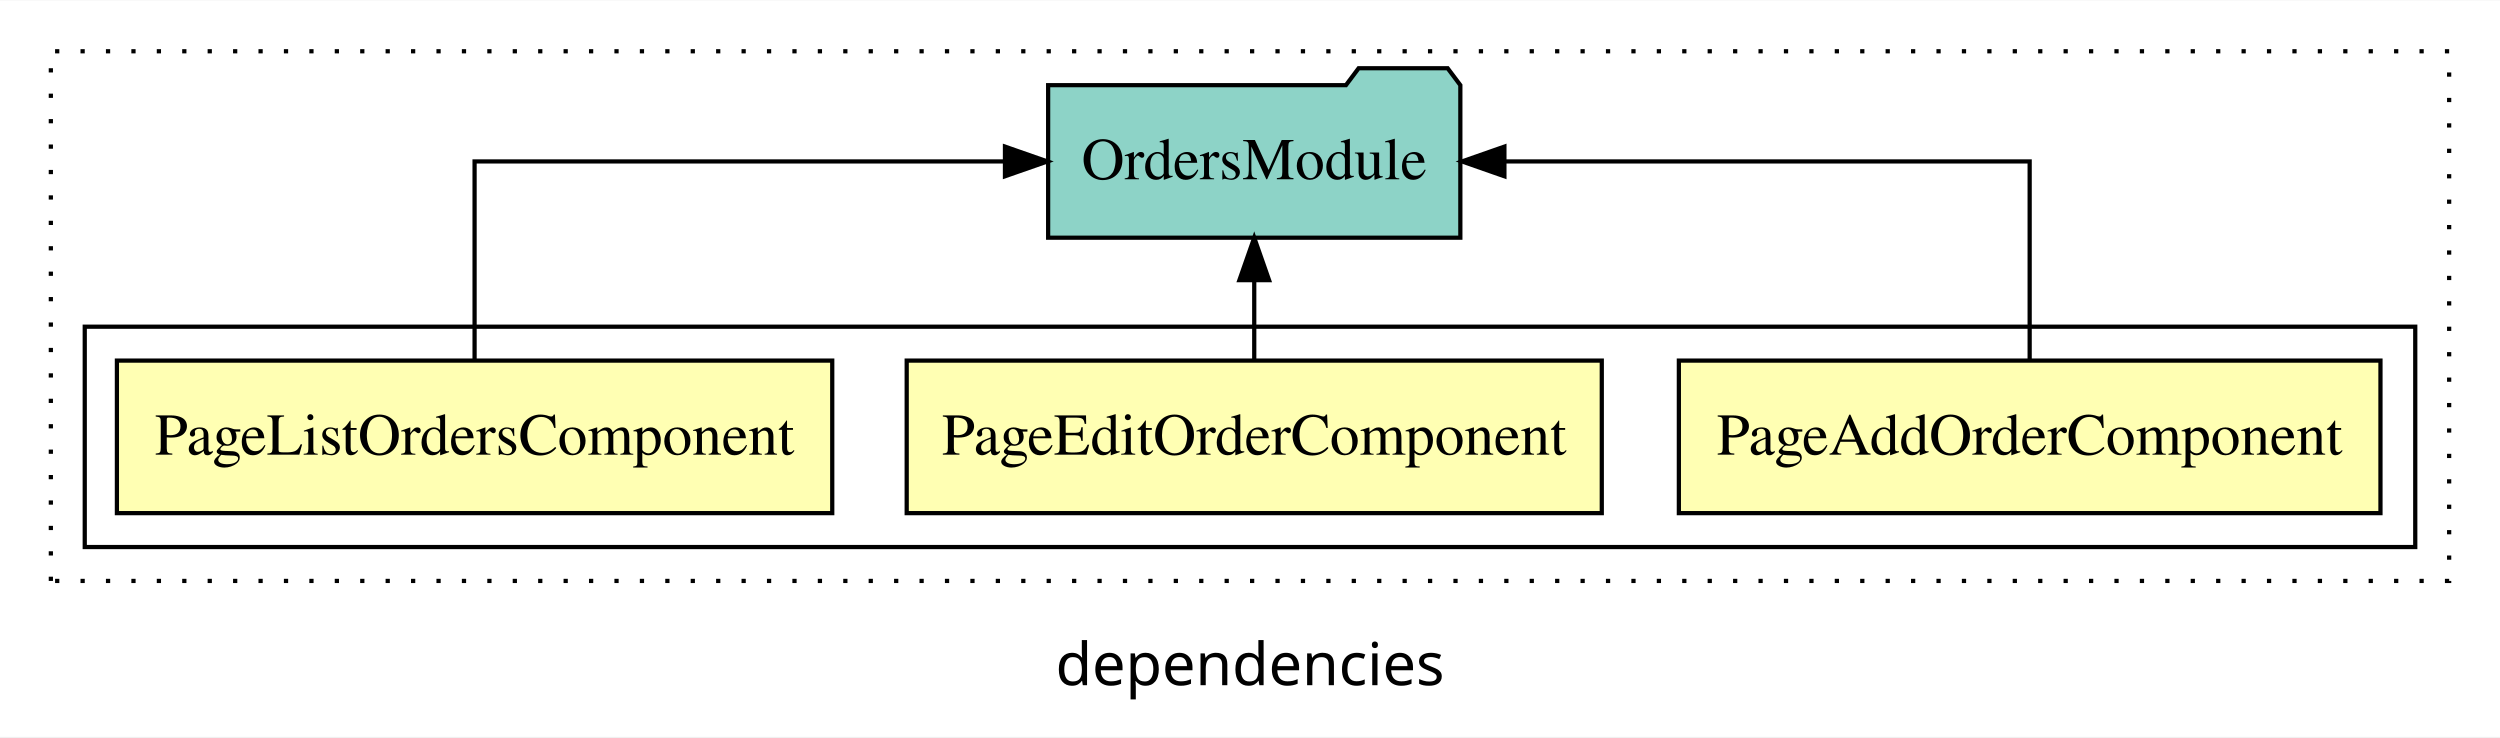
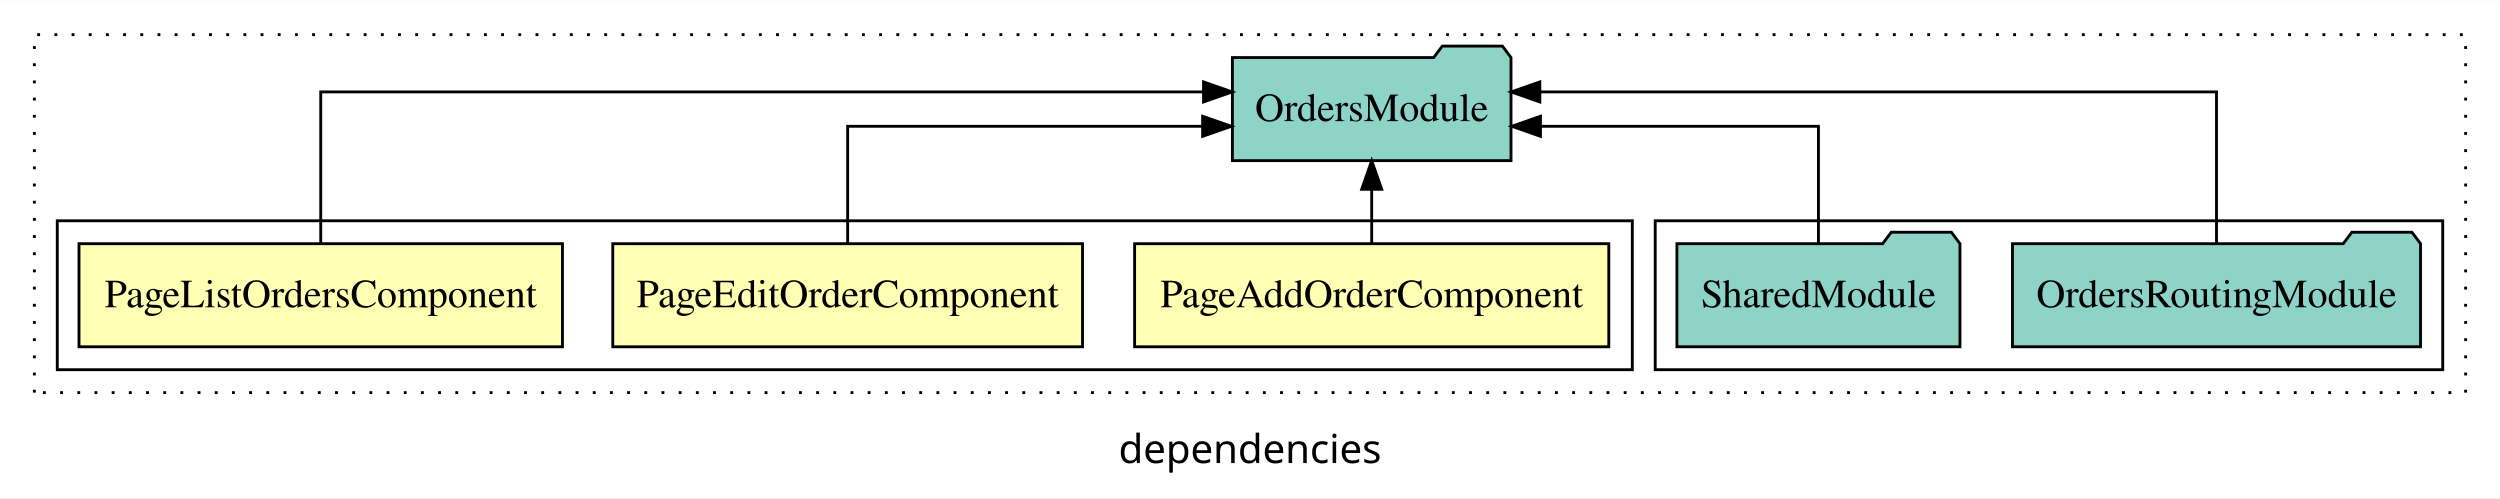
- <svg xmlns="http://www.w3.org/2000/svg" width="590pt" height="174pt" viewBox="0.00 0.00 590.00 173.80">
+ <svg xmlns="http://www.w3.org/2000/svg" width="873pt" height="174pt" viewBox="0.00 0.00 873.00 173.80">
  <g id="graph0" class="graph" transform="scale(1 1) rotate(0) translate(4 169.8)">
-     <polygon fill="white" stroke="transparent" points="-4,4 -4,-169.8 586,-169.8 586,4 -4,4" />
-     <text text-anchor="middle" x="291" y="-8.2" font-family="sans-serif" font-size="14.00">dependencies</text>
+     <polygon fill="white" stroke="transparent" points="-4,4 -4,-169.8 869,-169.8 869,4 -4,4" />
+     <text text-anchor="middle" x="432.5" y="-8.2" font-family="sans-serif" font-size="14.00">dependencies</text>
    <g id="clust1" class="cluster">
-       <polygon fill="none" stroke="black" stroke-dasharray="1,5" points="8,-32.8 8,-157.8 574,-157.8 574,-32.8 8,-32.8" />
+       <polygon fill="none" stroke="black" stroke-dasharray="1,5" points="8,-32.8 8,-157.8 857,-157.8 857,-32.8 8,-32.8" />
+     </g>
+     <g id="clust6" class="cluster">
+       <polygon fill="none" stroke="black" points="574,-40.8 574,-92.8 849,-92.8 849,-40.8 574,-40.8" />
    </g>
    <g id="clust2" class="cluster">
      <polygon fill="none" stroke="black" points="16,-40.8 16,-92.8 566,-92.8 566,-40.8 16,-40.8" />
    </g>
    <g id="node1" class="node">
      <polygon fill="#ffffb3" stroke="black" points="557.79,-84.8 392.21,-84.8 392.21,-48.8 557.79,-48.8 557.79,-84.8" />
      <text text-anchor="middle" x="475" y="-62.6" font-family="Times,serif" font-size="14.00">PageAddOrderComponent</text>
    </g>
    <g id="node4" class="node">
-       <polygon fill="#8dd3c7" stroke="black" points="340.64,-149.8 337.64,-153.8 316.64,-153.8 313.64,-149.8 243.36,-149.8 243.36,-113.8 340.64,-113.8 340.64,-149.8" />
-       <text text-anchor="middle" x="292" y="-127.6" font-family="Times,serif" font-size="14.00">OrdersModule</text>
+       <polygon fill="#8dd3c7" stroke="black" points="523.64,-149.8 520.64,-153.8 499.64,-153.8 496.64,-149.8 426.36,-149.8 426.36,-113.8 523.64,-113.8 523.64,-149.8" />
+       <text text-anchor="middle" x="475" y="-127.6" font-family="Times,serif" font-size="14.00">OrdersModule</text>
    </g>
    <g id="edge1" class="edge">
-       <path fill="none" stroke="black" d="M475,-84.91C475,-104.14 475,-131.8 475,-131.8 475,-131.8 351.04,-131.8 351.04,-131.8" />
-       <polygon fill="black" stroke="black" points="351.04,-128.3 341.04,-131.8 351.04,-135.3 351.04,-128.3" />
+       <path fill="none" stroke="black" d="M475,-84.91C475,-84.91 475,-103.79 475,-103.79" />
+       <polygon fill="black" stroke="black" points="471.5,-103.79 475,-113.79 478.5,-103.79 471.5,-103.79" />
    </g>
    <g id="node2" class="node">
      <polygon fill="#ffffb3" stroke="black" points="374.02,-84.8 209.98,-84.8 209.98,-48.8 374.02,-48.8 374.02,-84.8" />
      <text text-anchor="middle" x="292" y="-62.6" font-family="Times,serif" font-size="14.00">PageEditOrderComponent</text>
    </g>
    <g id="edge2" class="edge">
-       <path fill="none" stroke="black" d="M292,-84.91C292,-84.91 292,-103.79 292,-103.79" />
-       <polygon fill="black" stroke="black" points="288.5,-103.79 292,-113.79 295.5,-103.79 288.5,-103.79" />
+       <path fill="none" stroke="black" d="M292,-84.82C292,-102.17 292,-125.8 292,-125.8 292,-125.8 415.96,-125.8 415.96,-125.8" />
+       <polygon fill="black" stroke="black" points="415.96,-129.3 425.96,-125.8 415.96,-122.3 415.96,-129.3" />
    </g>
    <g id="node3" class="node">
      <polygon fill="#ffffb3" stroke="black" points="192.41,-84.8 23.59,-84.8 23.59,-48.8 192.41,-48.8 192.41,-84.8" />
      <text text-anchor="middle" x="108" y="-62.6" font-family="Times,serif" font-size="14.00">PageListOrdersComponent</text>
    </g>
    <g id="edge3" class="edge">
-       <path fill="none" stroke="black" d="M108,-84.91C108,-104.14 108,-131.8 108,-131.8 108,-131.8 233.17,-131.8 233.17,-131.8" />
-       <polygon fill="black" stroke="black" points="233.17,-135.3 243.17,-131.8 233.17,-128.3 233.17,-135.3" />
+       <path fill="none" stroke="black" d="M108,-85.08C108,-106.12 108,-137.8 108,-137.8 108,-137.8 416.27,-137.8 416.27,-137.8" />
+       <polygon fill="black" stroke="black" points="416.27,-141.3 426.27,-137.8 416.27,-134.3 416.27,-141.3" />
+     </g>
+     <g id="node5" class="node">
+       <polygon fill="#8dd3c7" stroke="black" points="841.25,-84.8 838.25,-88.8 817.25,-88.8 814.25,-84.8 698.75,-84.8 698.75,-48.8 841.25,-48.8 841.25,-84.8" />
+       <text text-anchor="middle" x="770" y="-62.6" font-family="Times,serif" font-size="14.00">OrdersRoutingModule</text>
+     </g>
+     <g id="edge4" class="edge">
+       <path fill="none" stroke="black" d="M770,-85.08C770,-106.12 770,-137.8 770,-137.8 770,-137.8 533.71,-137.8 533.71,-137.8" />
+       <polygon fill="black" stroke="black" points="533.71,-134.3 523.71,-137.8 533.71,-141.3 533.71,-134.3" />
+     </g>
+     <g id="node6" class="node">
+       <polygon fill="#8dd3c7" stroke="black" points="680.42,-84.8 677.42,-88.8 656.42,-88.8 653.42,-84.8 581.58,-84.8 581.58,-48.8 680.42,-48.8 680.42,-84.8" />
+       <text text-anchor="middle" x="631" y="-62.6" font-family="Times,serif" font-size="14.00">SharedModule</text>
+     </g>
+     <g id="edge5" class="edge">
+       <path fill="none" stroke="black" d="M631,-84.82C631,-102.17 631,-125.8 631,-125.8 631,-125.8 533.93,-125.8 533.93,-125.8" />
+       <polygon fill="black" stroke="black" points="533.93,-122.3 523.93,-125.8 533.93,-129.3 533.93,-122.3" />
    </g>
  </g>
</svg>
